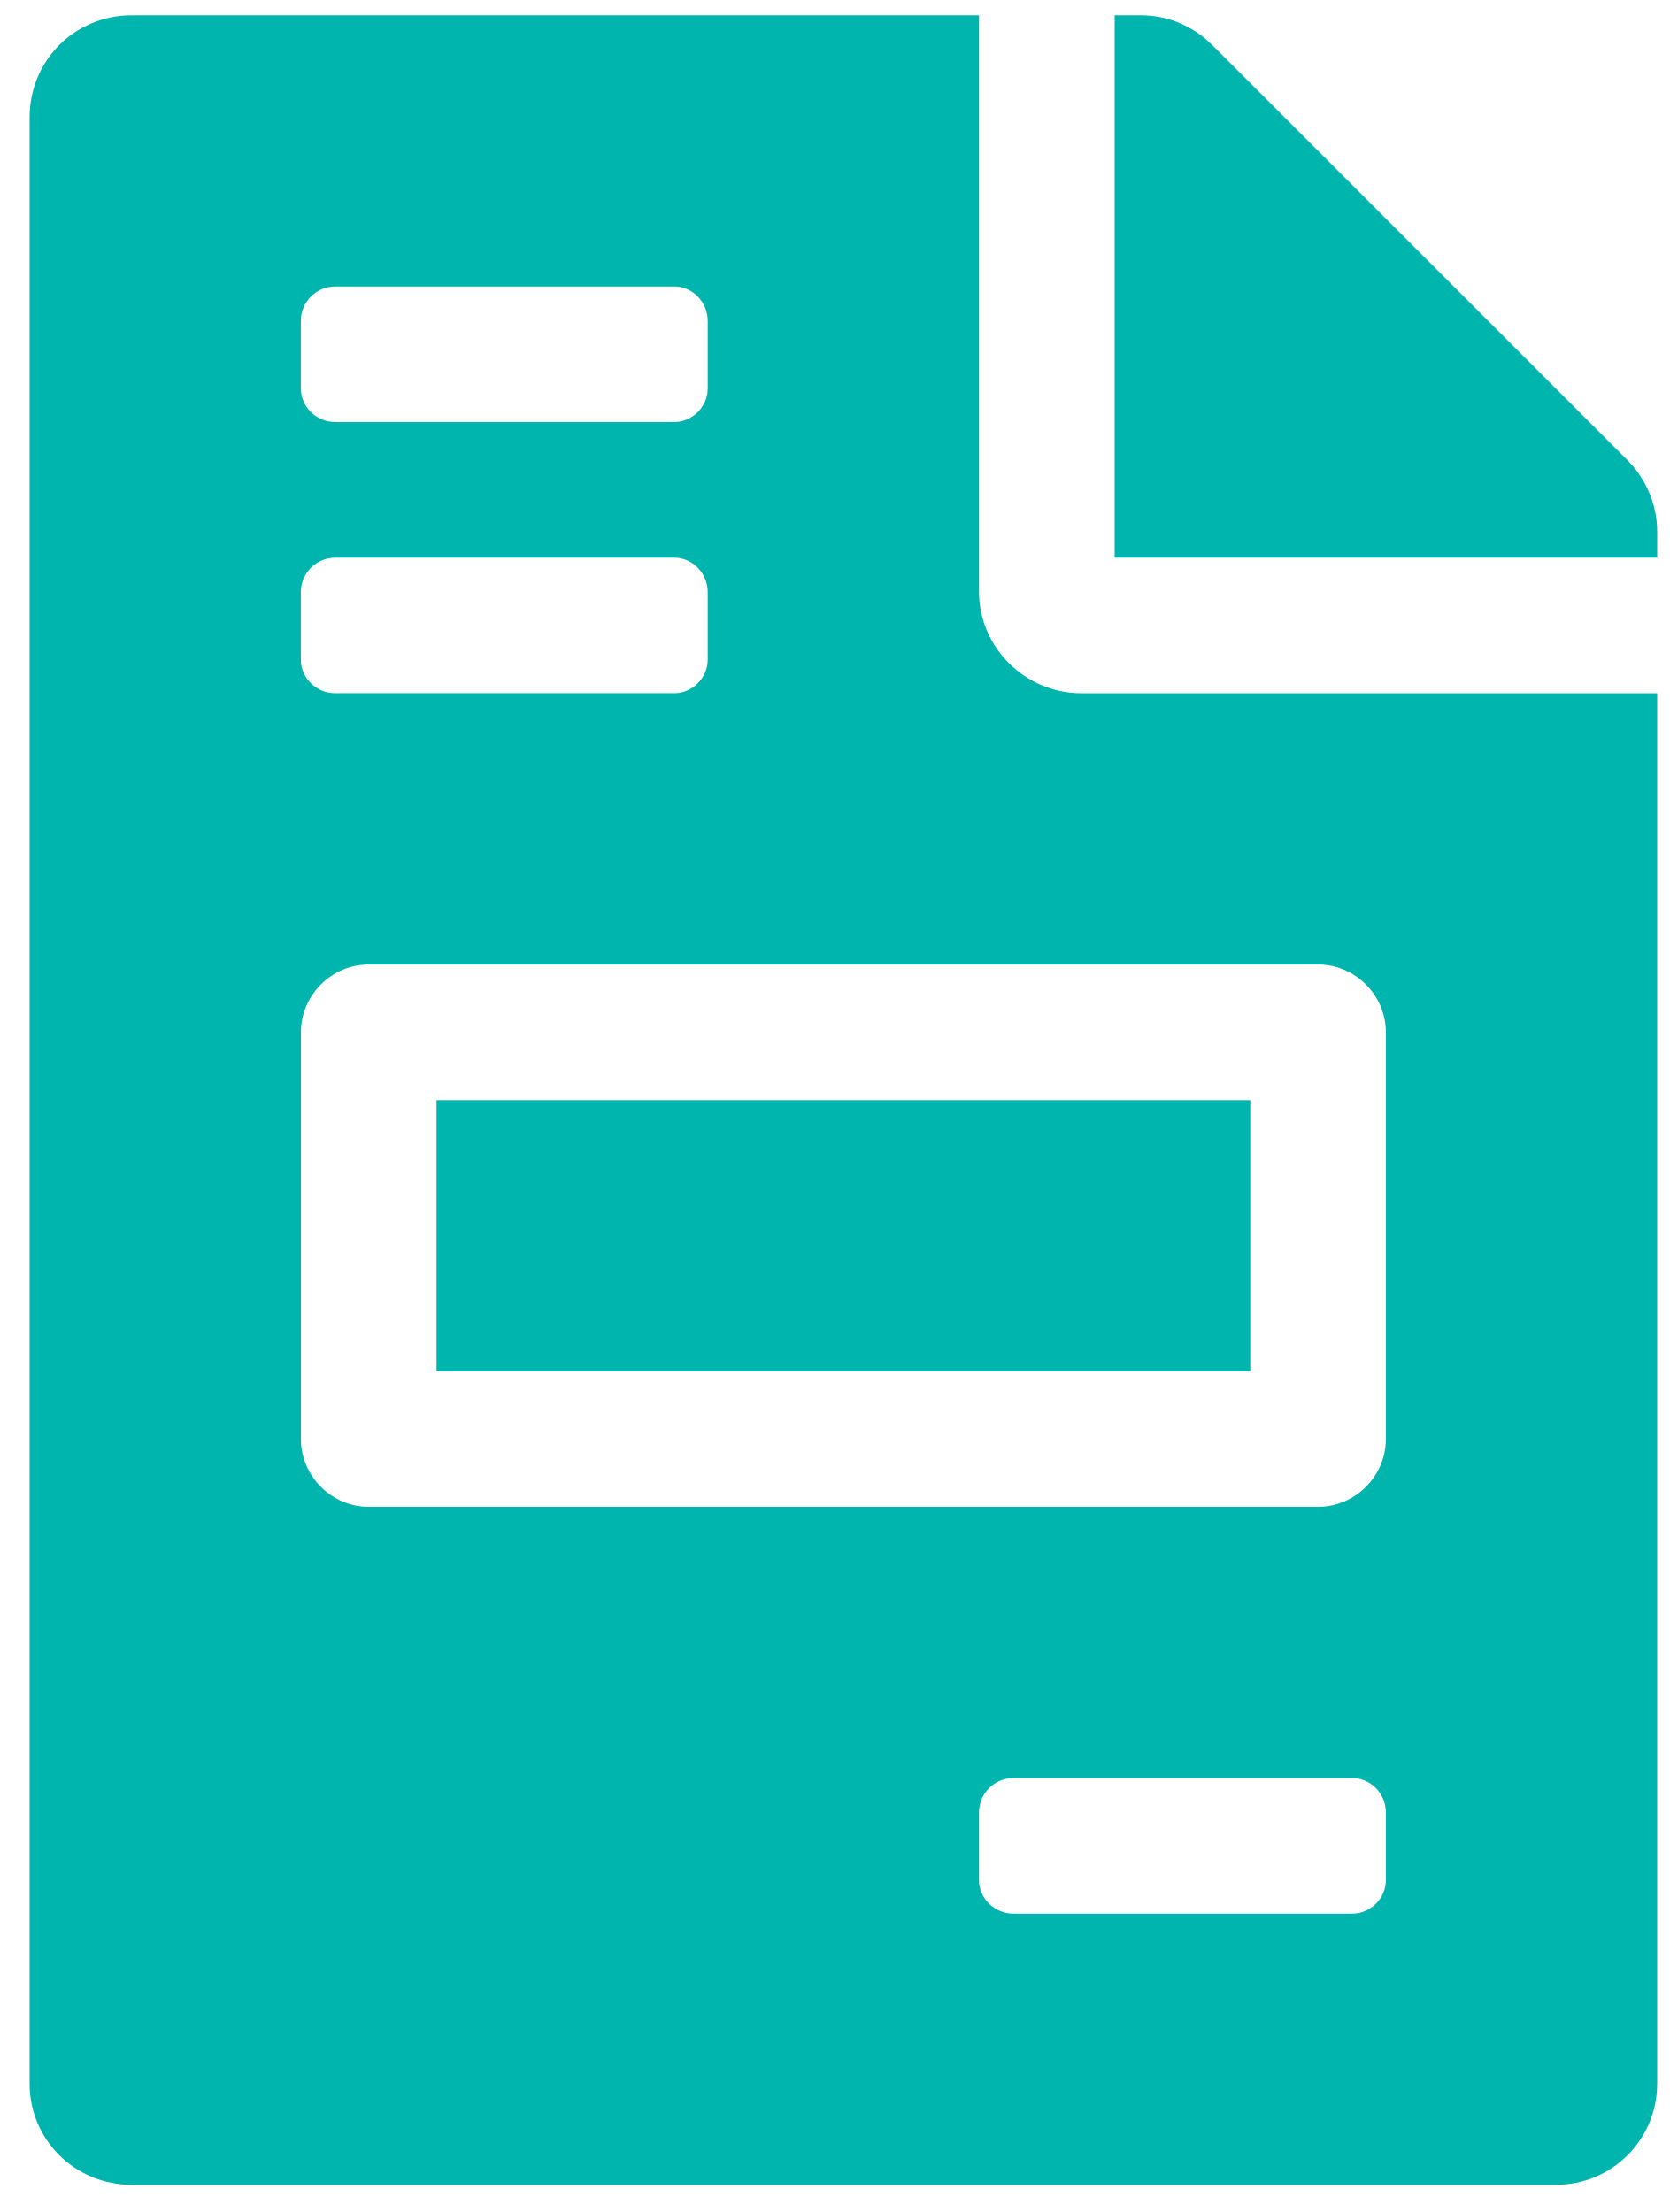
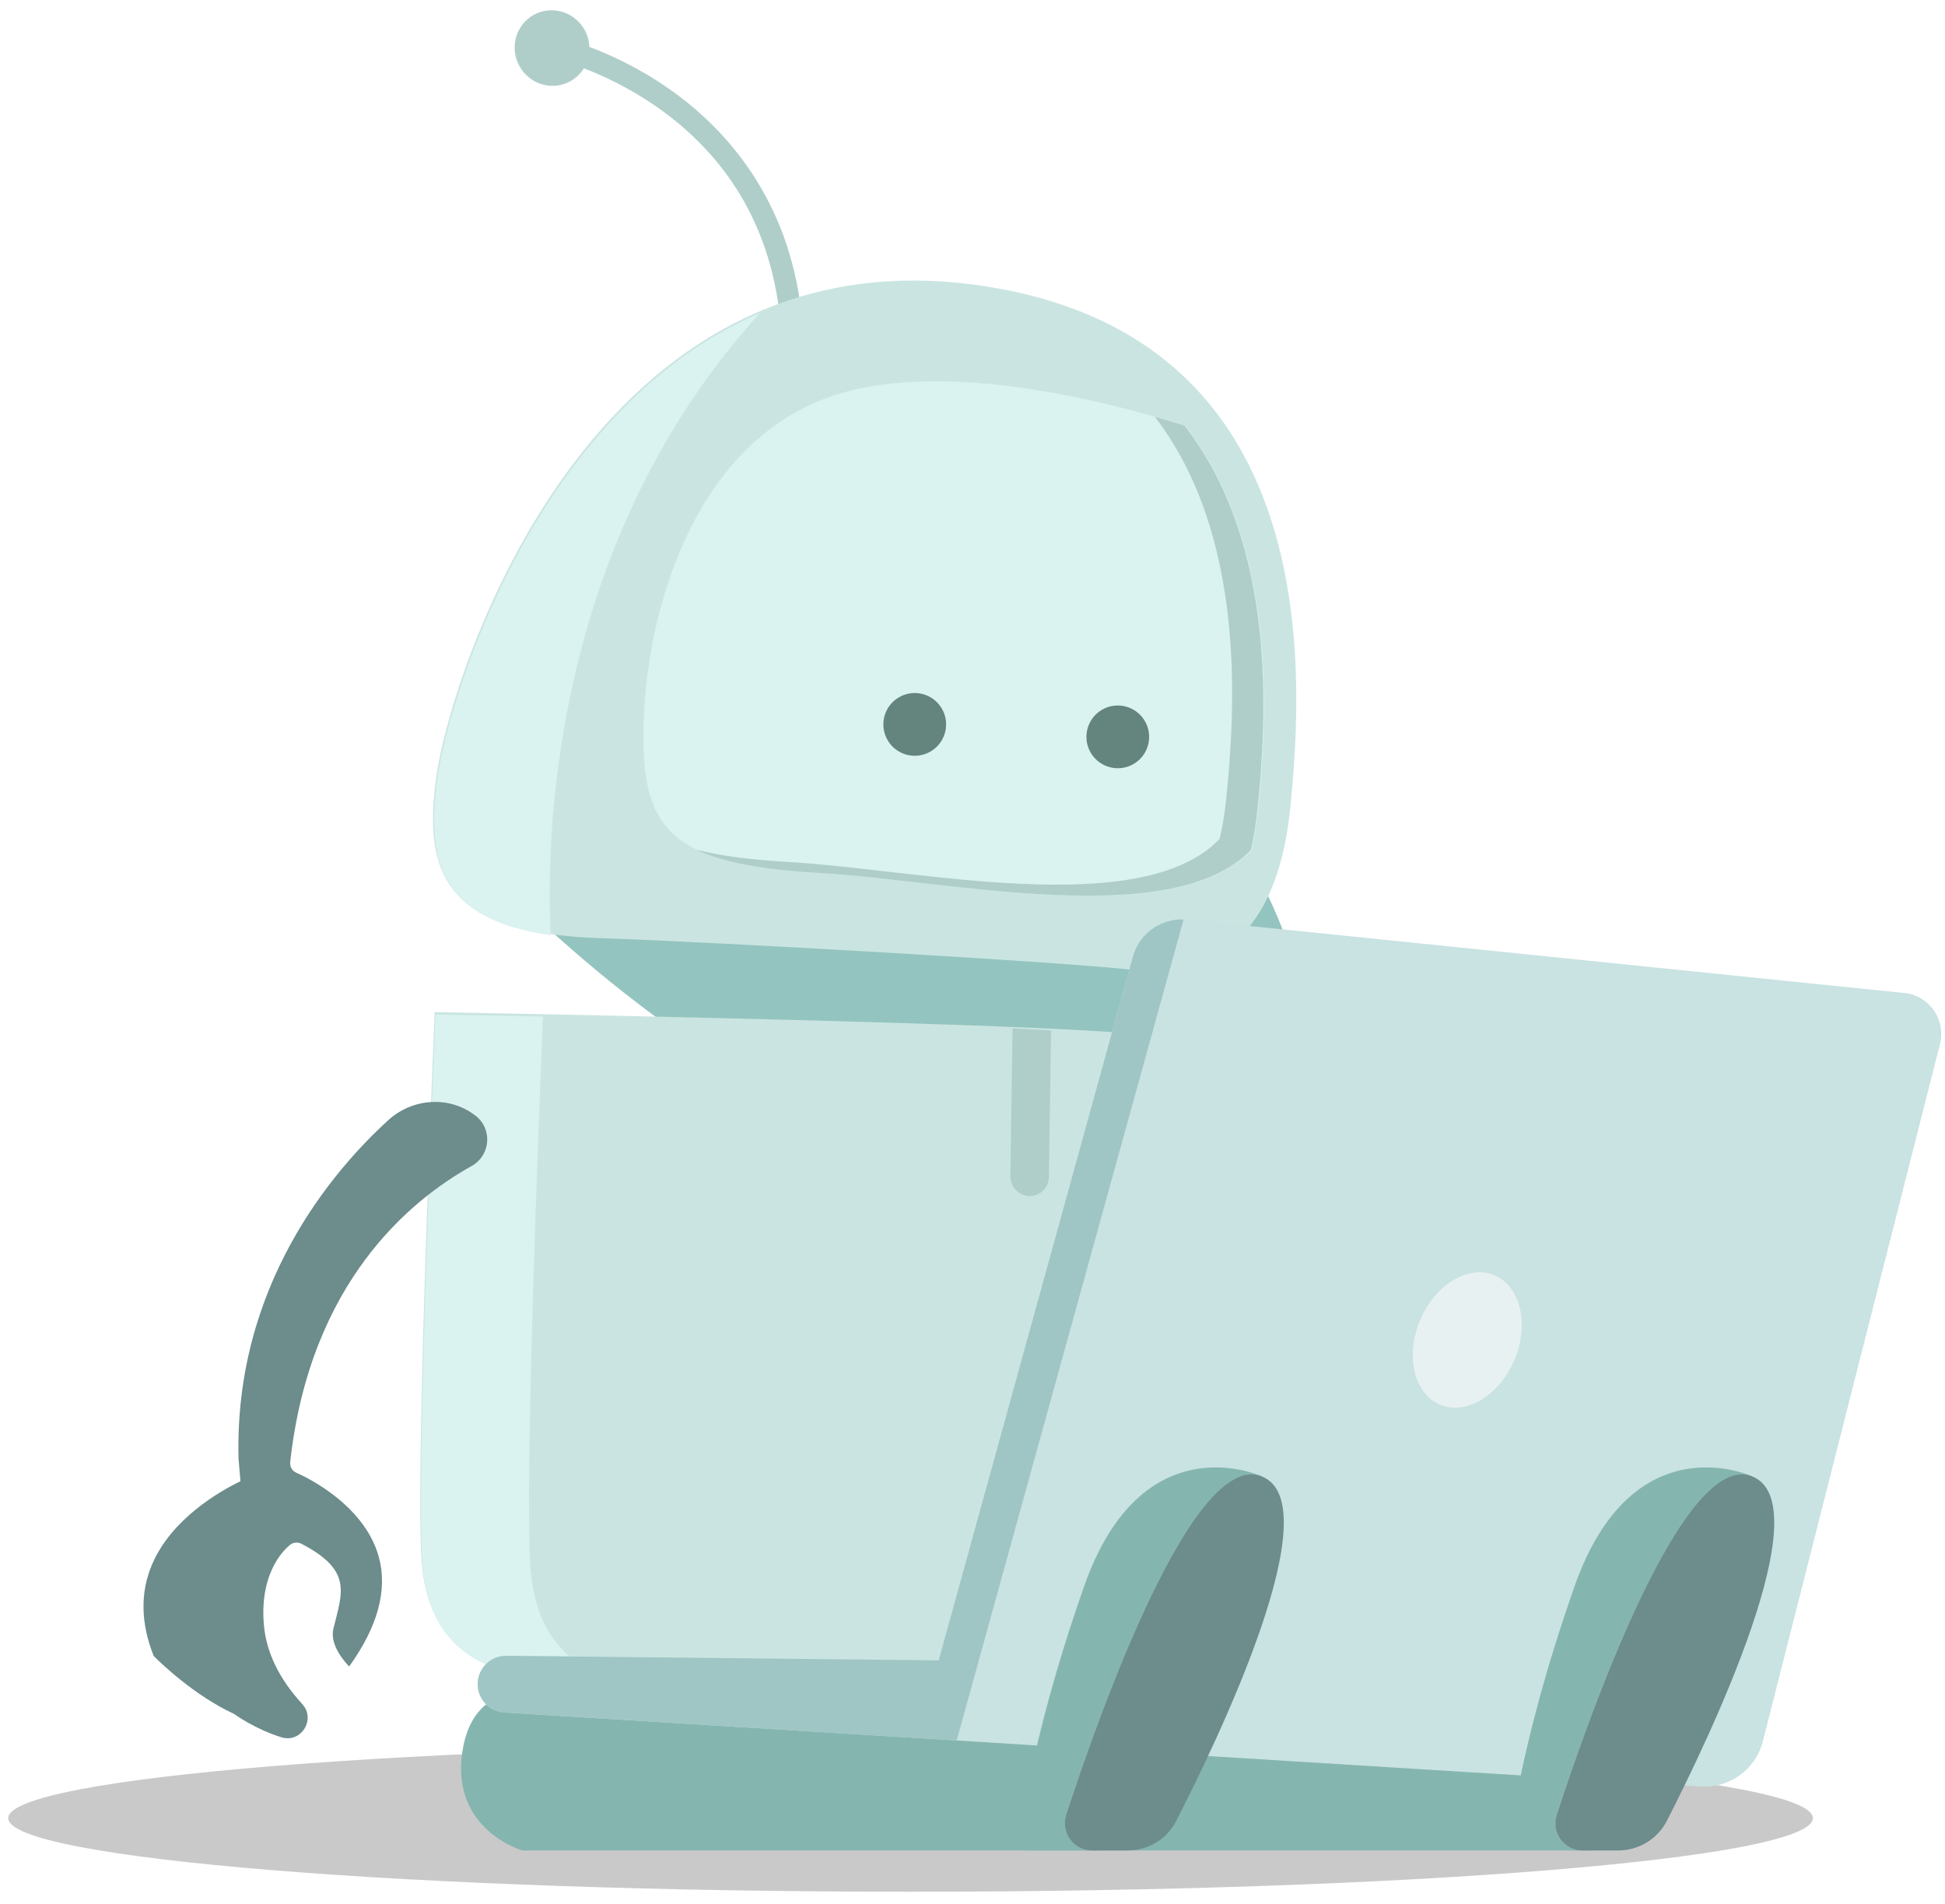
- <svg xmlns="http://www.w3.org/2000/svg" height="53" viewBox="0 0 40 53" width="40">
-   <path d="m29.95 26.358h-19.493v6.498h19.493zm9.032-15.335s-9.942-9.942-9.942-9.942c-.455-.455-1.061-.715-1.711-.715h-.628v12.996h12.996v-.628c0-.628-.26-1.256-.715-1.711m-15.53 3.162v-13.819h-20.295c-1.365 0-2.448 1.083-2.448 2.448v47.109c0 1.343 1.083 2.426 2.448 2.426h34.114c1.343 0 2.426-1.083 2.426-2.426v-33.312h-13.797c-1.343 0-2.448-1.105-2.448-2.426m-16.245-6.498c0-.455.368-.823.823-.823h8.122c.433 0 .801.368.801.823v1.624c0 .433-.368.801-.801.801h-8.122c-.455 0-.823-.368-.823-.801zm0 6.498c0-.455.368-.823.823-.823h8.122c.433 0 .801.368.801.823v1.624c0 .433-.368.801-.801.801h-8.122c-.455 0-.823-.368-.823-.801zm25.991 30.865c0 .433-.368.801-.801.801h-8.122c-.455 0-.823-.368-.823-.801v-1.624c0-.455.368-.823.823-.823h8.122c.433 0 .801.368.801.823zm0-20.317v9.747c0 .888-.736 1.624-1.624 1.624h-22.742c-.888 0-1.624-.736-1.624-1.624v-9.747c0-.888.736-1.624 1.624-1.624h22.742c.888 0 1.624.736 1.624 1.624" fill="#00b5ad" fill-rule="evenodd" />
+ <svg xmlns="http://www.w3.org/2000/svg" height="91" viewBox="0 0 93 91" width="93">
+   <g fill="none" fill-rule="evenodd" transform="translate(0 -2)">
+     <path d="m22.539 42.811c12.724 13.217 26.214 18.549 40.469 15.998v-2.547c0-8.608-3.128-24.261-29.722-24.261" fill="#94c4bf" />
+     <path d="m86.683 88.924c0 1.943-19.32 3.518-43.15 3.518s-43.14-1.575-43.14-3.518 19.31-3.518 43.14-3.518 43.15 1.575 43.15 3.518" fill="#c9c9c9" />
+     <path d="m33.5 6.824c-.856-1.539-1.824-2.708-2.541-3.463.366-.837.059-1.836-.738-2.304-.853-.5-1.943-.203-2.435.663-.491.867-.199 1.975.653 2.475.59.346 1.293.31 1.833-.032.669.715 1.562 1.806 2.341 3.214 1.945 3.517 2.294 7.253 1.039 11.105l.987.333c1.69-5.183.313-9.382-1.14-11.993" fill="#afcec9" transform="matrix(.8987941 -.4383711 .4383711 .8987941 -1.116493 14.79452)" />
+     <g fill="#cae5e1" transform="matrix(-1 0 0 1 92 9)">
+       <path d="m33.316 56.56.67 3.031s-12.029 7.834-23.633-2.906l3.434-5.701s8.382 12.127 19.528 5.575" transform="matrix(-.8987941 -.4383711 -.4383711 .8987941 66.9377 15.45379)" />
+       <path d="m3.756 51.054s-2.347-6.026.409-6.455c2.268-.353 1.122 4.165 4.759 3.681 3.637-.483 1.625-4.389 2.97-5.994 1.344-1.606 2.974.741 2.564 3.581 0 0 1.183 1.678-.019 4.647 0 0-.31 4.04-4.685 4.657-4.375.618-5.998-4.117-5.998-4.117" transform="matrix(-.8987941 -.4383711 -.4383711 .8987941 38.16081 8.810116)" />
+       <path d="m71.215 41.389s.921 21.314.636 26.099c-.286 4.785-3.604 6.108-10.278 5.936-6.673-.173-15.375-.403-20.221-.451-4.845-.048-8.241-1.492-8.83-7.518-.589-6.026-1.281-11.711-1.086-16.003.195-4.291.097-6.558 7.145-7.09 7.048-.532 32.634-.973 32.634-.973" />
+       <path d="m34.695 31.241c5.102 2.702 19.692 10.892 22.295 12.568 2.604 1.677 6.508 2.117 10.068-3.617 3.56-5.734 11.285-19.586-2.169-28.907-15.648-10.842-31.083 5.553-33.765 9.498-2.682 3.945-3.005 6.975 3.571 10.458" transform="matrix(-.8987941 -.4383711 -.4383711 .8987941 108.205 24.98109)" />
+     </g>
+     <path d="m60.655 28.463c-3.039-2.864-8.221-7.147-13.184-8.41-7.665-1.95-13.671 4.918-16.174 9.582s-2.169 6.783 4.337 10.429c5.324 2.983 13.896 9.9 18.982 8.03.376-.464.752-.988 1.123-1.586 2.305-3.713 6.426-10.967 4.916-18.045" fill="#daf2f0" transform="matrix(.8987941 -.4383711 .4383711 .8987941 -10.3352 23.35626)" />
+     <path d="m62.279 27.857c-.335-.316-.701-.652-1.085-.996 1.431 7.036-2.651 14.222-4.941 17.913-.371.597-.747 1.122-1.123 1.586-5.085 1.87-13.657-5.047-18.982-8.03-1.593-.893-2.813-1.694-3.715-2.463.891 1.126 2.443 2.256 4.825 3.591 5.324 2.983 13.896 9.9 18.982 8.03.376-.464.752-.988 1.123-1.586 2.305-3.713 6.426-10.967 4.916-18.045" fill="#afcec9" transform="matrix(.8987941 -.4383711 .4383711 .8987941 -11.55659 24.6089)" />
+     <path d="m45.238 36.633c0 .829-.672 1.5-1.5 1.5-.828 0-1.5-.671-1.5-1.5 0-.829.671-1.5 1.5-1.5.828 0 1.5.671 1.5 1.5" fill="#64847e" transform="matrix(.8987941 -.4383711 .4383711 .8987941 -11.63242 22.88085)" />
+     <path d="m54.946 37.229c0 .828-.671 1.5-1.499 1.5-.828 0-1.499-.672-1.499-1.5 0-.828.671-1.5 1.499-1.5.828 0 1.499.672 1.499 1.5" fill="#64847e" transform="matrix(.8987941 -.4383711 .4383711 .8987941 -10.91111 27.19753)" />
+     <path d="m24.718 76.77c.255-4.27-.394-20.913-.609-26.167 3.093-.063 5.14-.098 5.14-.098s.921 21.314.636 26.1c-.278 4.657-3.431 6.035-9.752 5.946 2.891-.796 4.393-2.543 4.586-5.781" fill="#daf2f0" transform="matrix(-1 0 0 1 50.07131 0)" />
+     <path d="m42.521 21.388c-11.635-.571-21.458 10.05-23.547 13.122-2.363 3.475-2.892 6.241 1.511 9.232 1.634-3.857 8.014-16.793 22.035-22.354" fill="#daf2f0" transform="matrix(.8987941 -.4383711 .4383711 .8987941 -11.24994 16.37996)" />
+     <path d="m50.18 51.146-3.19 6.301c-.231.456-.052 1.021.396 1.255.449.235 1.005.054 1.236-.402l3.17-6.261z" fill="#afcec9" transform="matrix(.8987941 -.4383711 .4383711 .8987941 -19.10614 27.19322)" />
+     <path d="m76.063 90.469h-27s-3.41-.974-2.88-4.695c.55-3.721 4-3.347 8.07-2.697s20.36 2.361 20.36 2.361z" fill="#85b5af" />
+     <path d="m51.973 90.469h-27s-3.41-.974-2.87-4.695 3.99-3.347 8.07-2.697c4.07.65 20.35 2.361 20.35 2.361z" fill="#85b5af" />
+     <path d="m24.213 81.161 20.67.22 9.29-33.657c.33-1.186 1.5-1.937 2.71-1.747l34.27 3.508c1.16.181 1.9 1.324 1.6 2.454l-8.47 33.342c-.35 1.326-1.6 2.217-2.97 2.132l-57.2-3.541c-.74-.046-1.31-.683-1.27-1.426.04-.726.64-1.292 1.37-1.285" fill="#c9e2e2" />
+     <path d="m24.113 83.872 21.63 1.34 10.85-39.253c-1.11-.037-2.11.676-2.42 1.765l-9.29 33.657-20.67-.22c-.73-.007-1.33.559-1.37 1.285-.04.743.53 1.38 1.27 1.426" fill="#9fc6c4" />
+     <path d="m60.333 72.585s-5.73-2.666-8.51 5.296c-1.38 3.935-2.16 7.054-2.6 9.203-.36 1.748.97 3.385 2.75 3.385h.62l1.91-3.427z" fill="#85b5af" />
+     <path d="m52.223 90.469h1.7c.98 0 1.88-.545 2.32-1.418 2.05-3.994 7.39-15.141 4.09-16.466-3.3-1.322-7.81 11.47-9.35 16.182-.27.841.36 1.702 1.24 1.702" fill="#6d8c8c" />
+     <path d="m72.413 67.013c-.72 1.709-2.31 2.669-3.56 2.144-1.24-.524-1.67-2.334-.95-4.043.72-1.708 2.31-2.668 3.56-2.144 1.24.525 1.67 2.335.95 4.043" fill="#e8f1f1" />
+     <path d="m83.783 72.585s-5.73-2.666-8.51 5.296c-1.38 3.935-2.16 7.054-2.6 9.203-.36 1.748.97 3.385 2.75 3.385h.62l1.91-3.427z" fill="#85b5af" />
+     <g fill="#6d8c8c" transform="translate(3 53)">
+       <path d="m72.683 37.469h1.69c.98 0 1.88-.545 2.33-1.418 2.04-3.994 7.38-15.141 4.08-16.466-3.3-1.322-7.81 11.47-9.34 16.182-.28.841.35 1.702 1.24 1.702" />
+       <path d="m15.079 27.28c-1.476-2.207-.797-3.791-.763-3.897.066-.202.252-.342.465-.347 2.761-.071 2.836 1.078 3.303 2.8.212.783 1.236 1.13 1.537 1.225.275-2.319-.155-4.083-1.28-5.249-1.939-2.01-5.365-1.631-5.4-1.627-.224.025-.436-.098-.523-.305-3.344-7.987-1.035-13.764.724-16.583.557-.893.014-2.061-1.028-2.2l-.026-.004-.034-.004c-1.526-.196-2.966.761-3.458 2.218-1.144 3.391-2.624 10.497 1.59 17.64l.596.888c-.626.887-2.008 3.147-1.769 5.516.145 1.451.882 2.73 2.191 3.802.459.133 2.636.715 4.706.559 0 0 1.208.156 2.522-.121.969-.204 1.031-1.562.092-1.875-1.554-.519-2.708-1.333-3.444-2.435" transform="matrix(.8746197 .4848096 -.4848096 .8746197 9.652856 -4.50783)" />
+     </g>
+   </g>
</svg>
